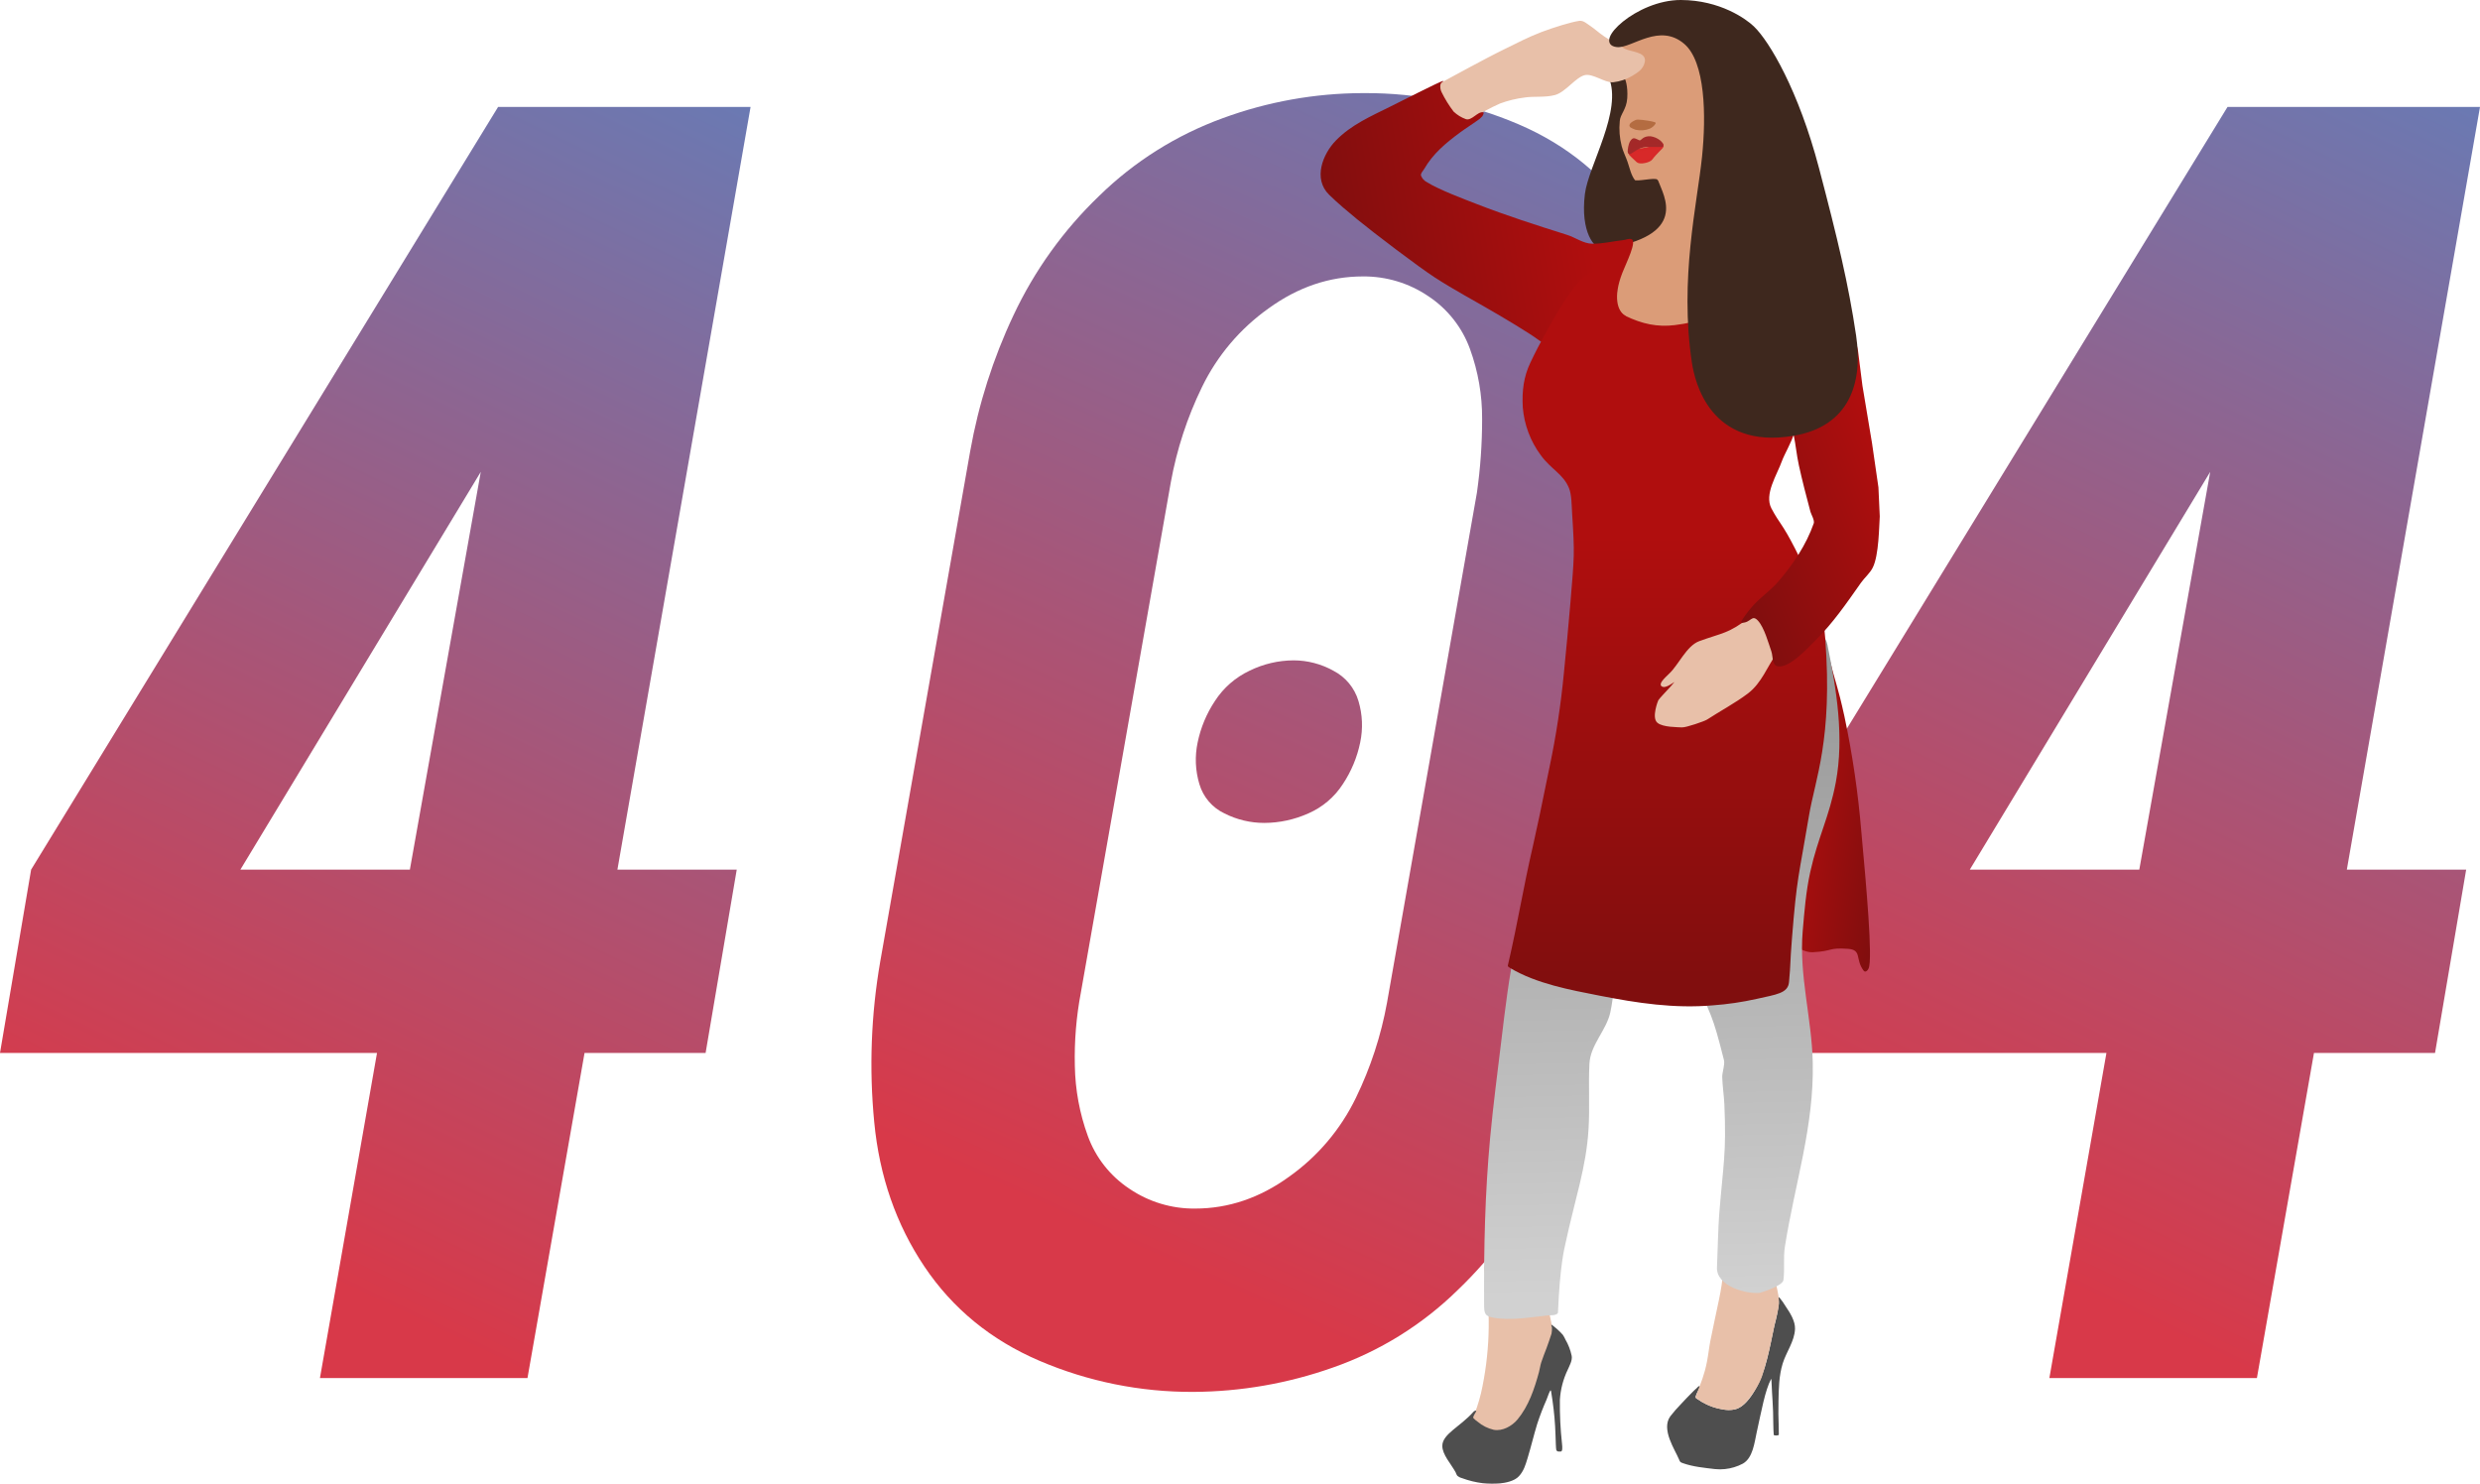
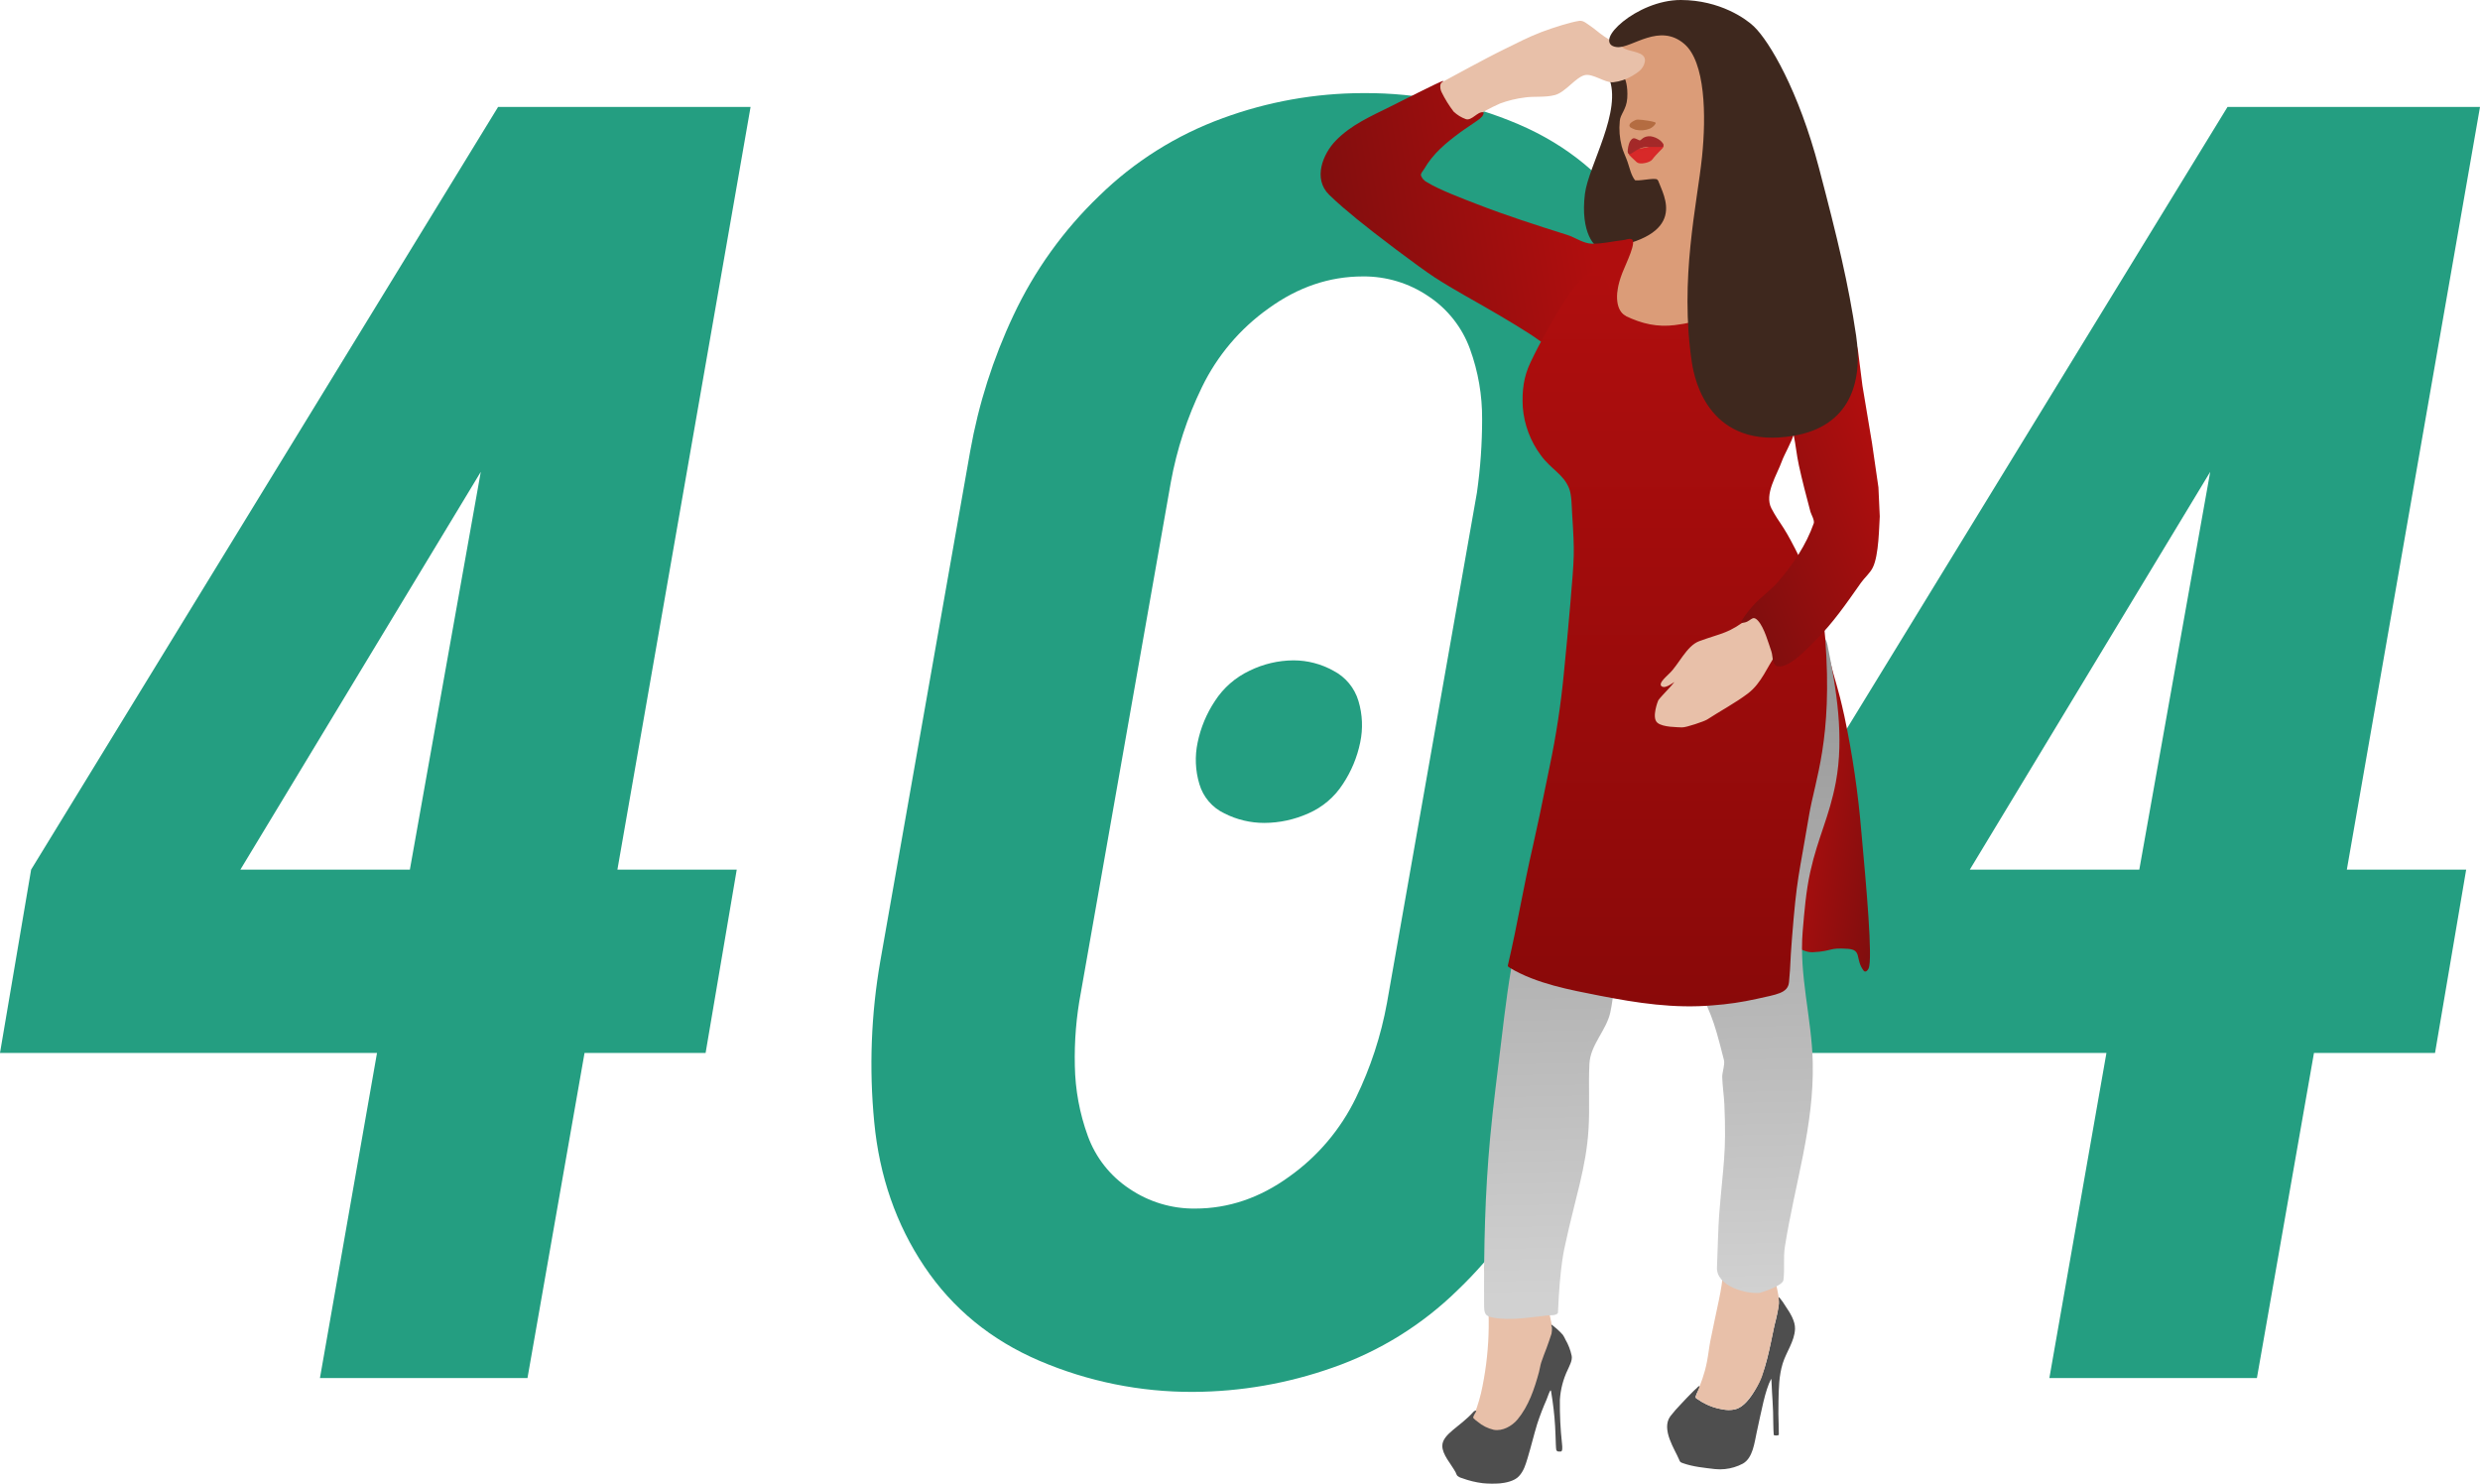
<svg xmlns="http://www.w3.org/2000/svg" xmlns:xlink="http://www.w3.org/1999/xlink" width="1003.8" height="600.54" viewBox="0 0 1003.8 600.54">
  <defs>
-     <linearGradient id="a" x1="1.167" y1="-0.016" x2="0.869" y2="1.044" gradientUnits="objectBoundingBox">
-       <stop offset="0" stop-color="#647db9" />
-       <stop offset="1" stop-color="#d83949" />
-     </linearGradient>
-     <linearGradient id="d" y1="0.301" x2="1" y2="1.022" gradientUnits="objectBoundingBox">
+     <linearGradient id="a" y1="0.301" x2="1" y2="1.022" gradientUnits="objectBoundingBox">
      <stop offset="0" stop-color="#b00e0e" />
      <stop offset="1" stop-color="#7f0e0e" />
    </linearGradient>
-     <linearGradient id="e" x1="0.425" y1="0.965" x2="0.414" y2="-0.017" gradientUnits="objectBoundingBox">
+     <linearGradient id="b" x1="0.425" y1="0.965" x2="0.414" y2="-0.017" gradientUnits="objectBoundingBox">
      <stop offset="0" stop-color="#d1d1d1" />
      <stop offset="1" stop-color="#939393" />
    </linearGradient>
-     <linearGradient id="f" x1="0.862" y1="0.604" x2="0" y2="0.732" xlink:href="#d" />
-     <linearGradient id="g" x1="0.5" y1="0.366" x2="0.5" y2="1" xlink:href="#d" />
-     <linearGradient id="h" x1="0.769" y1="0.234" x2="0.132" y2="0.97" xlink:href="#d" />
+     <linearGradient id="c" x1="0.862" y1="0.604" x2="0" y2="0.732" xlink:href="#a" />
+     <linearGradient id="d" x1="0.5" x2="0.5" y2="1" gradientUnits="objectBoundingBox">
+       <stop offset="0" stop-color="#b00e0e" />
+       <stop offset="1" stop-color="#8a0909" />
+     </linearGradient>
+     <linearGradient id="e" x1="0.769" y1="0.234" x2="0.132" y2="0.97" xlink:href="#a" />
  </defs>
  <g transform="translate(-35.6 -24.46)">
-     <path d="M165.1,582.25l23.1-131.6H35.6l12.6-74.2,189-308.7H339.4l-53.9,308.7h48.3l-12.6,74.2h-49l-23.1,131.6Zm-32.2-205.8h68.6l28.7-161-97.3,161Z" fill="url(#a)" />
-     <path d="M518.6,587.85a156.489,156.489,0,0,1-62.3-12.6q-29.4-12.6-46.55-38.15t-20.3-58.45a243.067,243.067,0,0,1,2.45-65.1l36.4-206.5a218.154,218.154,0,0,1,17.5-54.95,162.8,162.8,0,0,1,34.65-48.3A139.83,139.83,0,0,1,530.5,72.3a165.262,165.262,0,0,1,56.7-10.15h.7a156.489,156.489,0,0,1,62.3,12.6q29.4,12.6,46.55,38.15t20.3,58.45a243.067,243.067,0,0,1-2.45,65.1l-36.4,206.5a211.944,211.944,0,0,1-17.5,55.3,165.884,165.884,0,0,1-35,48.3,136.281,136.281,0,0,1-50.75,31.5,171.624,171.624,0,0,1-56.35,9.8Zm.7-74.2q20.3,0,38.15-12.95a84.012,84.012,0,0,0,26.95-31.85,148.742,148.742,0,0,0,12.6-38.5l36.4-206.5a210.1,210.1,0,0,0,2.1-29.75,81.348,81.348,0,0,0-4.9-28.35,43.283,43.283,0,0,0-16.8-21.35,46.407,46.407,0,0,0-26.6-8.05q-20.3,0-38.15,12.95a84.012,84.012,0,0,0-26.95,31.85,148.744,148.744,0,0,0-12.6,38.5l-36.4,206.5a141.028,141.028,0,0,0-2.45,29.75,87.291,87.291,0,0,0,5.25,28.35,43.283,43.283,0,0,0,16.8,21.35,46.408,46.408,0,0,0,26.6,8.05Zm28-156.1a35.549,35.549,0,0,1-16.1-3.85,19.041,19.041,0,0,1-10.15-11.9,33.976,33.976,0,0,1-.7-16.8,47.751,47.751,0,0,1,7-16.8,33.911,33.911,0,0,1,14-12.25,40.841,40.841,0,0,1,17.85-4.2,33.167,33.167,0,0,1,16.1,4.2,20.28,20.28,0,0,1,10.15,12.25,33.976,33.976,0,0,1,.7,16.8,47.751,47.751,0,0,1-7,16.8,31.562,31.562,0,0,1-14,11.9A43.914,43.914,0,0,1,547.3,357.55Z" fill="url(#a)" />
-     <path d="M865.1,582.25l23.1-131.6H735.6l12.6-74.2,189-308.7h102.2l-53.9,308.7h48.3l-12.6,74.2h-49l-23.1,131.6Zm-32.2-205.8h68.6l28.7-161Z" fill="url(#a)" />
+     <path d="M165.1,582.25l23.1-131.6H35.6l12.6-74.2,189-308.7H339.4l-53.9,308.7h48.3l-12.6,74.2h-49l-23.1,131.6Zm-32.2-205.8h68.6l28.7-161-97.3,161Z" fill="#249e81" />
+     <path d="M518.6,587.85a156.489,156.489,0,0,1-62.3-12.6q-29.4-12.6-46.55-38.15t-20.3-58.45a243.067,243.067,0,0,1,2.45-65.1l36.4-206.5a218.154,218.154,0,0,1,17.5-54.95,162.8,162.8,0,0,1,34.65-48.3A139.83,139.83,0,0,1,530.5,72.3a165.262,165.262,0,0,1,56.7-10.15h.7a156.489,156.489,0,0,1,62.3,12.6q29.4,12.6,46.55,38.15t20.3,58.45a243.067,243.067,0,0,1-2.45,65.1l-36.4,206.5a211.944,211.944,0,0,1-17.5,55.3,165.884,165.884,0,0,1-35,48.3,136.281,136.281,0,0,1-50.75,31.5,171.624,171.624,0,0,1-56.35,9.8Zm.7-74.2q20.3,0,38.15-12.95a84.012,84.012,0,0,0,26.95-31.85,148.742,148.742,0,0,0,12.6-38.5l36.4-206.5a210.1,210.1,0,0,0,2.1-29.75,81.348,81.348,0,0,0-4.9-28.35,43.283,43.283,0,0,0-16.8-21.35,46.407,46.407,0,0,0-26.6-8.05q-20.3,0-38.15,12.95a84.012,84.012,0,0,0-26.95,31.85,148.744,148.744,0,0,0-12.6,38.5l-36.4,206.5a141.028,141.028,0,0,0-2.45,29.75,87.291,87.291,0,0,0,5.25,28.35,43.283,43.283,0,0,0,16.8,21.35,46.408,46.408,0,0,0,26.6,8.05Zm28-156.1a35.549,35.549,0,0,1-16.1-3.85,19.041,19.041,0,0,1-10.15-11.9,33.976,33.976,0,0,1-.7-16.8,47.751,47.751,0,0,1,7-16.8,33.911,33.911,0,0,1,14-12.25,40.841,40.841,0,0,1,17.85-4.2,33.167,33.167,0,0,1,16.1,4.2,20.28,20.28,0,0,1,10.15,12.25,33.976,33.976,0,0,1,.7,16.8,47.751,47.751,0,0,1-7,16.8,31.562,31.562,0,0,1-14,11.9A43.914,43.914,0,0,1,547.3,357.55Z" fill="#249e81" />
+     <path d="M865.1,582.25l23.1-131.6H735.6l12.6-74.2,189-308.7h102.2l-53.9,308.7h48.3l-12.6,74.2h-49l-23.1,131.6Zm-32.2-205.8h68.6l28.7-161Z" fill="#249e81" />
    <path d="M723.557,585.551c-.467-.2-.878.517-1.27.839a23.074,23.074,0,0,0-1.726,1.628c-1.536,1.558-3.069,3.12-4.547,4.734a59.027,59.027,0,0,0-4.338,4.966c-3.855,5.285,1.95,13.607,3.542,17.512.429,1.052.463,1.089,1.679,1.516,4.091,1.437,8.49,1.82,12.793,2.348a19.132,19.132,0,0,0,4.1,0,19.722,19.722,0,0,0,7.245-2.206c4.075-2.294,4.7-8.594,5.572-12.509,1.989-8.932,3.377-17.02,5.846-21.723.114-.218.15.474.168.719.111,1.525.159,3.054.219,4.582.069,1.783.341,4.515.426,7.818.125,4.841.037,6.095.262,9.406.034.5,2.073.38,2.074-.024.011-2.813-.152-5.626-.182-8.439-.019-1.72.007-3.441.037-5.16.09-5.093.194-10.272,1.7-15.183,1.438-4.7,4.759-8.905,4.99-13.951.146-3.186-2.022-6.6-3.727-9.1a27.861,27.861,0,0,0-2.619-3.7c-.566-.592-.121,1.634-.186,2.451a65.705,65.705,0,0,1-1.8,8.875c-2.005,8.962-3.2,18.28-7.93,26.3-1.711,2.9-4.464,6.848-8.013,7.662a12.563,12.563,0,0,1-5.373-.043,23.546,23.546,0,0,1-7.565-2.672c-.426-.205-1.635-.95-1.212-.737.55.277-.072-.075-.533-.357-.248-.152-1.118-.56-1.253-.921-.251-.674,1.139-3.058,1.216-3.26.169-.444.838-1.182.4-1.368Z" fill="#4e4e4e" fill-rule="evenodd" />
    <path d="M733.291,521.063a33.3,33.3,0,0,0-.188,7.1,89.392,89.392,0,0,1,.036,10.621,100.993,100.993,0,0,1-1.775,11.773c-1.121,5.545-2.405,11.057-3.481,16.611-.543,2.8-.819,5.657-1.375,8.459-1.079,5.448-2.252,8.018-4.329,13.548-.027.072-.516.786-.255.992a23.462,23.462,0,0,0,12.035,4.92,9.154,9.154,0,0,0,5.786-.941c2.57-1.548,4.867-4.853,6.393-7.294,2.578-4.121,2.92-5.984,4.321-11.06,1.627-5.9,2.075-8.883,3.4-15.01.524-2.429,1.243-4.821,1.621-7.277.489-3.182-.287-6.015-.962-9.05a6.7,6.7,0,0,1-.451-2.138c.976-3.912,1.987-5.135,3.814-17.259C758.132,523.353,734.015,516.724,733.291,521.063Z" fill="#e8c0a9" fill-rule="evenodd" />
    <path d="M660.092,537.019c.331-5.418-24.906-4.838-23.832.875a129.523,129.523,0,0,1-.6,47.635,64.387,64.387,0,0,1-3.223,11.193c-.274.723-1.139,1.779-1.07,2.661.157,2.007,2.157,2.848,3.767,3.21a34.843,34.843,0,0,0,6.968,1.221,11.852,11.852,0,0,0,5.124-1.376c1.617-.883,2.7-2.9,3.795-4.238,1.277-1.559,2.78-2.883,3.7-4.731,1.077-2.169,2.53-7.088,3.308-9.264,1.392-3.89,2.9-7.737,4.281-11.63a29.073,29.073,0,0,0,1.752-7.2,36.966,36.966,0,0,0-.973-7.589c-.746-3.743-1.668-7.45-2.336-11.208a34.2,34.2,0,0,1-.658-9.564Z" fill="#e8c0a9" fill-rule="evenodd" />
    <path d="M633.037,595.433a1.4,1.4,0,0,0-1.13.577c-5.222,5.877-12.519,8.916-12.519,13.68,0,3.589,3.5,7.249,5.389,10.713a7.035,7.035,0,0,0,.616,1.318,4.445,4.445,0,0,0,1.956,1.038,36.9,36.9,0,0,0,8.434,2.055,41.235,41.235,0,0,0,6.928.074c1.914-.185,5.763-.793,7.687-2.9,1.944-2.127,2.614-4.423,3.473-7.23,1.405-4.593,2.51-9.292,3.91-13.892a105.323,105.323,0,0,1,3.815-9.93c.334-.8.595-1.626.915-2.43a5.569,5.569,0,0,1,.37-.8c.1-.16.184-.486.361-.428.208.069.167.406.215.619.074.321.1.65.151.975.132.862.276,1.723.392,2.587a123.49,123.49,0,0,1,1.2,13.744c.092,2.746.179,5.7.314,6.115.3.943,1.5.643,1.766.676.8.1.732-1.681.552-3.206a145.465,145.465,0,0,1-.855-17.747,32.776,32.776,0,0,1,3.188-12.19c.691-1.6,1.913-3.685,1.594-5.552a21.851,21.851,0,0,0-2.509-6.572,13.121,13.121,0,0,0-1.071-1.96,27.862,27.862,0,0,0-4.573-4.128c-.1-.073-.1.242-.071.361a5.089,5.089,0,0,1,.2.736,11.167,11.167,0,0,1-.131,2.509c-.239.884-1.714,5.015-1.986,5.761-.723,1.985-1.56,3.93-2.2,5.945-.4,1.28-.562,2.625-.914,3.919-1.827,6.72-4.166,13.713-8.675,19.14-2.2,2.652-6.1,4.864-9.642,4.181a15.327,15.327,0,0,1-6.471-3.245,10.332,10.332,0,0,1-1.769-1.51c-.317-.39.84-2.071.926-2.3s.392-.666.155-.7Z" fill="#4e4e4e" fill-rule="evenodd" />
-     <path d="M764.239,408.784c-.005,0,6.439-139.341,11.4-119.445,3.144,12.621,3.717,12.362,6.5,25.047a375.512,375.512,0,0,1,6.855,46.754c1.994,21.7,4.688,51.716,2.928,55.323-.6,1.237-1.453,1.631-2.049.828-3.453-4.645-.545-8.379-6.328-8.781-8.035-.558-5.9.943-14.148,1.378-2.714.143-4.523-1.27-5.157-1.1Z" fill-rule="evenodd" fill="url(#d)" />
-     <path d="M676.6,286.144c-2.322,5.642-4.318,21.114-5.085,25.733-1.877,11.3-3.291,22.687-5.706,33.883-6.548,30.365-9.9,33.69-16.85,62.43-2.4,9.93-4.349,26.352-5.525,36.188-1.623,13.575-3.44,27.131-4.7,40.745-2.059,22.3-2.561,43.962-2.436,67.213.019,3.676.213,4.8,3.563,5.444,7.073,1.354,15.3-.161,22.276-.884.554-.058,4.007.143,4.066-1.238.82-19.116,2.518-25.478,3.006-27.756,3.938-18.409,8.405-30.644,9.37-46.5.533-8.765-.089-17.572.353-26.342.393-7.8,6.915-13.538,8.486-20.95,1.329-6.266,1.522-12.736,2.829-19.006,1.584-7.6,4.362-14.92,5.834-22.541.731-3.785.406-7.7.75-11.541.16-1.8-.363-5.147,1.441-5.221,3.15-.129,3.989,4.931,5.48,7.71,2.107,3.925,3.988,7.967,5.9,11.991,3.607,7.6,7.091,15.254,10.652,22.873,7.859,16.817,8.419,16.592,13.083,35.182.452,1.8-.752,5.057-.708,6.806.1,3.782.723,7.536.884,11.315.843,19.754-.452,23.769-2.114,44.418-.378,4.694-.677,16.645-.891,21.349-.346,7.607,11.911,10.9,17.29,10.318.059-.006,9.295-2.681,9.618-5.205.565-4.418-.121-8.95.566-13.351,3.976-25.482,11.9-48.827,11.291-74.893-.412-17.735-5.579-35.085-4.073-52.859.687-8.1,1.331-16.256,3.094-24.192,3.1-13.968,7.7-22.212,10.313-36.159,3.435-18.328.278-37.631-3.378-55.607-1.613-7.934-9.084-2.863-13.675-.746-4.131,1.9-8.107,4.2-12.413,5.672-10.027,3.417-22.636,4.039-33.112,4.991-9.6.873-19.3.858-28.471-2.633-2.43-.926-4.6-3.733-6.411-5.335-.754-.666-3.569-3.809-4.6-1.3Z" fill-rule="evenodd" fill="url(#e)" />
+     <path d="M764.239,408.784c-.005,0,6.439-139.341,11.4-119.445,3.144,12.621,3.717,12.362,6.5,25.047a375.512,375.512,0,0,1,6.855,46.754c1.994,21.7,4.688,51.716,2.928,55.323-.6,1.237-1.453,1.631-2.049.828-3.453-4.645-.545-8.379-6.328-8.781-8.035-.558-5.9.943-14.148,1.378-2.714.143-4.523-1.27-5.157-1.1Z" fill-rule="evenodd" fill="url(#a)" />
+     <path d="M676.6,286.144c-2.322,5.642-4.318,21.114-5.085,25.733-1.877,11.3-3.291,22.687-5.706,33.883-6.548,30.365-9.9,33.69-16.85,62.43-2.4,9.93-4.349,26.352-5.525,36.188-1.623,13.575-3.44,27.131-4.7,40.745-2.059,22.3-2.561,43.962-2.436,67.213.019,3.676.213,4.8,3.563,5.444,7.073,1.354,15.3-.161,22.276-.884.554-.058,4.007.143,4.066-1.238.82-19.116,2.518-25.478,3.006-27.756,3.938-18.409,8.405-30.644,9.37-46.5.533-8.765-.089-17.572.353-26.342.393-7.8,6.915-13.538,8.486-20.95,1.329-6.266,1.522-12.736,2.829-19.006,1.584-7.6,4.362-14.92,5.834-22.541.731-3.785.406-7.7.75-11.541.16-1.8-.363-5.147,1.441-5.221,3.15-.129,3.989,4.931,5.48,7.71,2.107,3.925,3.988,7.967,5.9,11.991,3.607,7.6,7.091,15.254,10.652,22.873,7.859,16.817,8.419,16.592,13.083,35.182.452,1.8-.752,5.057-.708,6.806.1,3.782.723,7.536.884,11.315.843,19.754-.452,23.769-2.114,44.418-.378,4.694-.677,16.645-.891,21.349-.346,7.607,11.911,10.9,17.29,10.318.059-.006,9.295-2.681,9.618-5.205.565-4.418-.121-8.95.566-13.351,3.976-25.482,11.9-48.827,11.291-74.893-.412-17.735-5.579-35.085-4.073-52.859.687-8.1,1.331-16.256,3.094-24.192,3.1-13.968,7.7-22.212,10.313-36.159,3.435-18.328.278-37.631-3.378-55.607-1.613-7.934-9.084-2.863-13.675-.746-4.131,1.9-8.107,4.2-12.413,5.672-10.027,3.417-22.636,4.039-33.112,4.991-9.6.873-19.3.858-28.471-2.633-2.43-.926-4.6-3.733-6.411-5.335-.754-.666-3.569-3.809-4.6-1.3Z" fill-rule="evenodd" fill="url(#b)" />
    <path d="M690.1,42.986c-.554-3.83,24.236-7.12,25.279-6.831,3.284.906,10.864,6.7,12.264,27.861,1.677,25.366-3.183,66.834-3.423,67.946-1.657,7.694.14,22.949-4.018,25.864-4.774,3.349-27.63-2.489-29.891-5.363-1.733-2.205,1.007-19.259,1.362-23.6.423-5.171,13.082-23.473,11.041-25.021-2.673-2.027-6.023-2.988-8.451-5.367-1.743-1.709-5.151-20.434-4.935-23.371.283-3.849,1.256-28.76.772-32.115Z" fill="#db9c78" fill-rule="evenodd" />
    <path d="M692.571,56.3c-1.371-.206-7.856-6.8-5.3-.683,5.753,13.775-8.23,36.012-9.632,47.425-1.879,15.295,3.848,22.075,7.013,21.591,33.989-5.2,23.9-20.486,21.579-26.9-.392-1.086-8.495,1.027-9.283,0-1.7-2.222-2.183-4.936-3.094-7.578-.706-2.049-1.866-4.305-2.39-6.42a29.392,29.392,0,0,1-.787-10.271c.16-2.985,2.727-4.77,3.028-9.315.323-4.874-.834-7.805-1.13-7.85Z" fill="#3e281e" stroke="#3e281e" stroke-linecap="round" stroke-linejoin="round" stroke-miterlimit="1.5" stroke-width="1.08" fill-rule="evenodd" />
    <path d="M581.914,78.522c-2.9,1.737-3.6,3.356-5.132,7.4a5.137,5.137,0,0,0-.165,4.107c1.087,2,3.007,2.293,4.728,2.663a35.121,35.121,0,0,0,9.4.378,72.187,72.187,0,0,0,10.907-2.35,65.8,65.8,0,0,0,10.472-3.381c2.054-1.01,3.69-2.964,5.515-4.481,1.858-1.543,3.722-3.247,5.635-4.781a92.721,92.721,0,0,1,7.788-5.977,81.235,81.235,0,0,1,11.5-6.256,45.418,45.418,0,0,1,10.162-2.463c3.707-.571,8.127.065,12.075-.966,4.2-1.1,8.259-7.225,12.211-8.091,3.476-.763,8.486,3.238,11.5,2.89a18.626,18.626,0,0,0,7.479-2.513c1.94-1.242,4.292-2.39,4.84-5.368.641-3.494-5.408-3.207-8.1-4.816s-5.752-3.3-8.074-4.837c-2.016-1.337-4.228-3.357-5.851-4.4-1.229-.787-2.5-2.037-3.894-1.843-3.174.441-10.19,2.607-15.155,4.486-5.025,1.9-10.169,4.566-14.987,6.926-4.684,2.294-9.3,4.779-13.926,7.237-4.888,2.6-11.154,6.071-15.4,8.347-3.347,1.795-6.723,3.508-10.066,5.311-5.587,3.014-19.712,10.525-23.457,12.772Z" fill="#e8c0a9" stroke="#e8c0a9" stroke-linecap="round" stroke-linejoin="round" stroke-miterlimit="1.5" stroke-width="1.09" fill-rule="evenodd" />
-     <path d="M693.225,152.133c6.4,4.1-27.619,15.328-34.485,10.213-4.582-3.414-14.686-9.323-18.922-11.8-7.775-4.542-15.734-8.785-23.3-13.665-6.649-4.289-24.991-18.232-31.684-23.73-3.861-3.172-7.7-6.382-11.276-9.877-6.606-6.464-2.534-16.525,2.736-21.928,6.265-6.424,14.131-9.794,22.025-13.732,3.107-1.55,20.55-10.4,21.255-10.366,1.079.053-.91.28-.985,1.745a5.144,5.144,0,0,0,.557,2.87,47.022,47.022,0,0,0,4.823,7.775,14.211,14.211,0,0,0,4.9,3.024c2.42.842,4.785-3.168,7.041-2.75.541.1-.027,1.165-.345,1.612a8.589,8.589,0,0,1-2.074,1.786c-2.242,1.634-4.625,3.07-6.854,4.723-5.9,4.371-11.005,8.585-14.687,14.975-.463.8-1.4,1.609-1.192,2.513a4.854,4.854,0,0,0,2.364,2.656c4.8,3.04,15.442,7.022,20.13,8.846,12.107,4.712,24.244,8.6,36.612,12.494,3.44,1.083,6.6,3.54,10.2,3.591,4.228.06,8.4-1.012,12.6-1.463,1.125-.12,2.338-.786,3.375-.337,2.134.923-2.13,9.435-3.7,13.391-4.04,10.192-1.887,15.655.886,17.432Z" fill-rule="evenodd" fill="url(#f)" />
-     <path d="M774.391,283.064c3.049,40.684-4.1,56.668-6.577,71.493-4.14,24.774-4.917,24.611-6.891,49.637-.906,11.493-.443,9.42-1.2,17.774-.414,4.582-5.191,5.021-13.1,6.812a120.623,120.623,0,0,1-17.718,2.606c-15.639,1.365-30.591-.913-45.981-3.937-11.716-2.3-25.482-4.813-36.11-11.19-.386-.232-1.006-.565-.9-1,4.229-18.231,6.022-30.542,10.238-48.776,1.234-5.334,3.659-16.735,6.679-31.77a341.97,341.97,0,0,0,5.759-37.751c.91-9.4,1.871-19.042,2.64-28.451,1.584-19.372,1.782-19.3.686-36.389-.178-2.779-.141-7.324-1.222-10.011-2.322-5.775-7.18-7.58-11.425-13.358a37.672,37.672,0,0,1-7.312-19.453c-.361-6.552.329-12.363,3.149-18.211,2.157-4.474,2.977-6.168,7.49-14.289,25.025-45.035,22.256-8.693,30.837-4.518,6.839,3.328,13.044,4.627,20.006,3.776,10.981-1.344,13.633-3.725,23.9-7.822,13.2-5.27,21.271-17.612,25.595-17.023a36.117,36.117,0,0,1,7.312,1.688,21.132,21.132,0,0,1,6.187,3.149c1.144.918,1.641,2.436,2.363,3.713,5.608,9.92-16.64,57.9-17.228,60.548s-3.83,8.246-4.734,10.815c-1.914,5.443-7.284,13.423-4.218,19.159,3.39,6.343,4.291,5.94,9.529,16.189,9.837,19.249,11.439,25.726,12.253,36.594Z" fill-rule="evenodd" fill="url(#g)" />
+     <path d="M693.225,152.133c6.4,4.1-27.619,15.328-34.485,10.213-4.582-3.414-14.686-9.323-18.922-11.8-7.775-4.542-15.734-8.785-23.3-13.665-6.649-4.289-24.991-18.232-31.684-23.73-3.861-3.172-7.7-6.382-11.276-9.877-6.606-6.464-2.534-16.525,2.736-21.928,6.265-6.424,14.131-9.794,22.025-13.732,3.107-1.55,20.55-10.4,21.255-10.366,1.079.053-.91.28-.985,1.745a5.144,5.144,0,0,0,.557,2.87,47.022,47.022,0,0,0,4.823,7.775,14.211,14.211,0,0,0,4.9,3.024c2.42.842,4.785-3.168,7.041-2.75.541.1-.027,1.165-.345,1.612a8.589,8.589,0,0,1-2.074,1.786c-2.242,1.634-4.625,3.07-6.854,4.723-5.9,4.371-11.005,8.585-14.687,14.975-.463.8-1.4,1.609-1.192,2.513a4.854,4.854,0,0,0,2.364,2.656c4.8,3.04,15.442,7.022,20.13,8.846,12.107,4.712,24.244,8.6,36.612,12.494,3.44,1.083,6.6,3.54,10.2,3.591,4.228.06,8.4-1.012,12.6-1.463,1.125-.12,2.338-.786,3.375-.337,2.134.923-2.13,9.435-3.7,13.391-4.04,10.192-1.887,15.655.886,17.432Z" fill-rule="evenodd" fill="url(#c)" />
+     <path d="M774.391,283.064c3.049,40.684-4.1,56.668-6.577,71.493-4.14,24.774-4.917,24.611-6.891,49.637-.906,11.493-.443,9.42-1.2,17.774-.414,4.582-5.191,5.021-13.1,6.812a120.623,120.623,0,0,1-17.718,2.606c-15.639,1.365-30.591-.913-45.981-3.937-11.716-2.3-25.482-4.813-36.11-11.19-.386-.232-1.006-.565-.9-1,4.229-18.231,6.022-30.542,10.238-48.776,1.234-5.334,3.659-16.735,6.679-31.77a341.97,341.97,0,0,0,5.759-37.751c.91-9.4,1.871-19.042,2.64-28.451,1.584-19.372,1.782-19.3.686-36.389-.178-2.779-.141-7.324-1.222-10.011-2.322-5.775-7.18-7.58-11.425-13.358a37.672,37.672,0,0,1-7.312-19.453c-.361-6.552.329-12.363,3.149-18.211,2.157-4.474,2.977-6.168,7.49-14.289,25.025-45.035,22.256-8.693,30.837-4.518,6.839,3.328,13.044,4.627,20.006,3.776,10.981-1.344,13.633-3.725,23.9-7.822,13.2-5.27,21.271-17.612,25.595-17.023a36.117,36.117,0,0,1,7.312,1.688,21.132,21.132,0,0,1,6.187,3.149c1.144.918,1.641,2.436,2.363,3.713,5.608,9.92-16.64,57.9-17.228,60.548s-3.83,8.246-4.734,10.815c-1.914,5.443-7.284,13.423-4.218,19.159,3.39,6.343,4.291,5.94,9.529,16.189,9.837,19.249,11.439,25.726,12.253,36.594Z" fill-rule="evenodd" fill="url(#d)" />
    <path d="M744.15,274.7c-8.885,6.865-11.176,6.287-20.6,9.75-4.865,1.787-8.122,9.325-11.792,12.84-2.456,2.352-4.57,4.445-2.88,4.725,1.8.3,5.606-3.308,5.642-2.662.069,1.252-6.2,7.166-7.294,8.839-.089.136-2.586,6.659-.457,8.438,2.071,1.73,7.839,1.637,9.585,1.756,1.553.105,8.948-2.448,9.948-3.1,5.3-3.462,11.413-6.7,16.439-10.5,5.552-4.207,7.684-10.74,11.621-16.2,2.084-2.893,8.017-10.913,8-12.029-.079-5.272-5.1-7.982-9.987-8.4-2.327-.2-6.4,3.89-8.22,6.555Z" fill="#e8c0a9" stroke="#e8c0a9" stroke-linecap="round" stroke-linejoin="round" stroke-miterlimit="1.5" stroke-width="1" fill-rule="evenodd" />
-     <path d="M754.165,175.48c2.519,8.332,5.7,16.583,7.458,25.124.826,4.017,1.2,8.122,2.07,12.129,1.382,6.328,3.025,12.6,4.694,18.856.262.982,1.767,3.493,1.342,4.707-3.056,8.716-8.368,16.6-14.334,23.552-2.834,3.3-6.472,5.831-9.491,8.965a41.617,41.617,0,0,0-4.394,5.449c-.46.674-1.7,2.285-.879,2.285,3.708,0,4.005-3.575,6.5-.879,2.584,2.787,4.275,9.142,5.449,12.479.74,2.1.089,5.592,2.638,6.02,4.719.793,12.3-7.634,14.947-10.241,7.318-7.2,12.792-15.236,18.668-23.571,1.489-2.112,3.6-3.809,4.765-6.114,2.54-5.015,2.568-16.913,2.853-20.757l-.542-11.769-2.6-17.939-3.871-23.19-1.816-14.333-2.8-12.893-3.3-8.366-4.1-7.812-5.573-3.678-11.292,13.467-5.344,15.467-1.045,13.042Z" fill-rule="evenodd" fill="url(#h)" />
+     <path d="M754.165,175.48c2.519,8.332,5.7,16.583,7.458,25.124.826,4.017,1.2,8.122,2.07,12.129,1.382,6.328,3.025,12.6,4.694,18.856.262.982,1.767,3.493,1.342,4.707-3.056,8.716-8.368,16.6-14.334,23.552-2.834,3.3-6.472,5.831-9.491,8.965a41.617,41.617,0,0,0-4.394,5.449c-.46.674-1.7,2.285-.879,2.285,3.708,0,4.005-3.575,6.5-.879,2.584,2.787,4.275,9.142,5.449,12.479.74,2.1.089,5.592,2.638,6.02,4.719.793,12.3-7.634,14.947-10.241,7.318-7.2,12.792-15.236,18.668-23.571,1.489-2.112,3.6-3.809,4.765-6.114,2.54-5.015,2.568-16.913,2.853-20.757l-.542-11.769-2.6-17.939-3.871-23.19-1.816-14.333-2.8-12.893-3.3-8.366-4.1-7.812-5.573-3.678-11.292,13.467-5.344,15.467-1.045,13.042Z" fill-rule="evenodd" fill="url(#e)" />
    <path d="M690.1,42.987c5.735.592,17.167-10.156,27.633-1.118,8.7,7.516,9.033,29.416,7.323,46.052-1.952,19-9.2,49.383-4.115,83.215,1.123,7.476,7.182,34.9,40.615,29.171,22.216-3.806,27.582-21.023,24.792-39.9-3.066-20.74-7.5-39.213-14.993-67.7-8.234-31.309-20-51.183-26.218-57.152C742.1,32.634,731.68,25.05,715.957,25,698.3,24.944,680.63,42.007,690.1,42.987Z" fill="#3e281e" stroke="#3e281e" stroke-linecap="round" stroke-linejoin="round" stroke-miterlimit="1.5" stroke-width="1.08" fill-rule="evenodd" />
    <path d="M695.5,85.556c1.87.3,10.971-1.867,10.971-1.867a14.941,14.941,0,0,1,1.8-.8c.08-.024.143.655.095.86-.1.4-2.75,2.665-4.429,4.957-.782,1.067-4.533,1.863-5.474,1.025-1.918-1.706-3.015-2.906-3.015-2.906s-.49-1.351.052-1.265Z" fill="#d82929" stroke="#d72828" stroke-linecap="round" stroke-linejoin="round" stroke-miterlimit="1.5" stroke-width="1.08" fill-rule="evenodd" />
    <path d="M703.4,83.4h2.945a14.817,14.817,0,0,0,1.971,0c.083-.011-.137-.656-.264-.824a5,5,0,0,0-.86-.9,7.691,7.691,0,0,0-3.574-1.524c-2.856-.124-3.124,1.478-4.2,1.659-.728.123-2.228-1.232-2.809-.762-1.152.933-1.421,2.623-1.606,3.98-.177,1.3.1,1.434.563,1.135,1.587-1.034,1.768-1.075,2.267-1.43A9.683,9.683,0,0,1,703.4,83.4Z" fill="#a42828" stroke="#a32929" stroke-linecap="round" stroke-linejoin="round" stroke-miterlimit="1.5" stroke-width="1.08" fill-rule="evenodd" />
    <path d="M697.683,73c-.943.444-3.641,1.7-2.1,3.076a12.867,12.867,0,0,0,2.1.922,9.743,9.743,0,0,0,5.773-.5,5.211,5.211,0,0,0,2.114-1.8c.227-.3.25-.644-.193-.784a19.688,19.688,0,0,0-2.521-.571c-.918-.158-4.414-.7-5.173-.342Z" fill="#b46c41" fill-rule="evenodd" />
  </g>
</svg>
